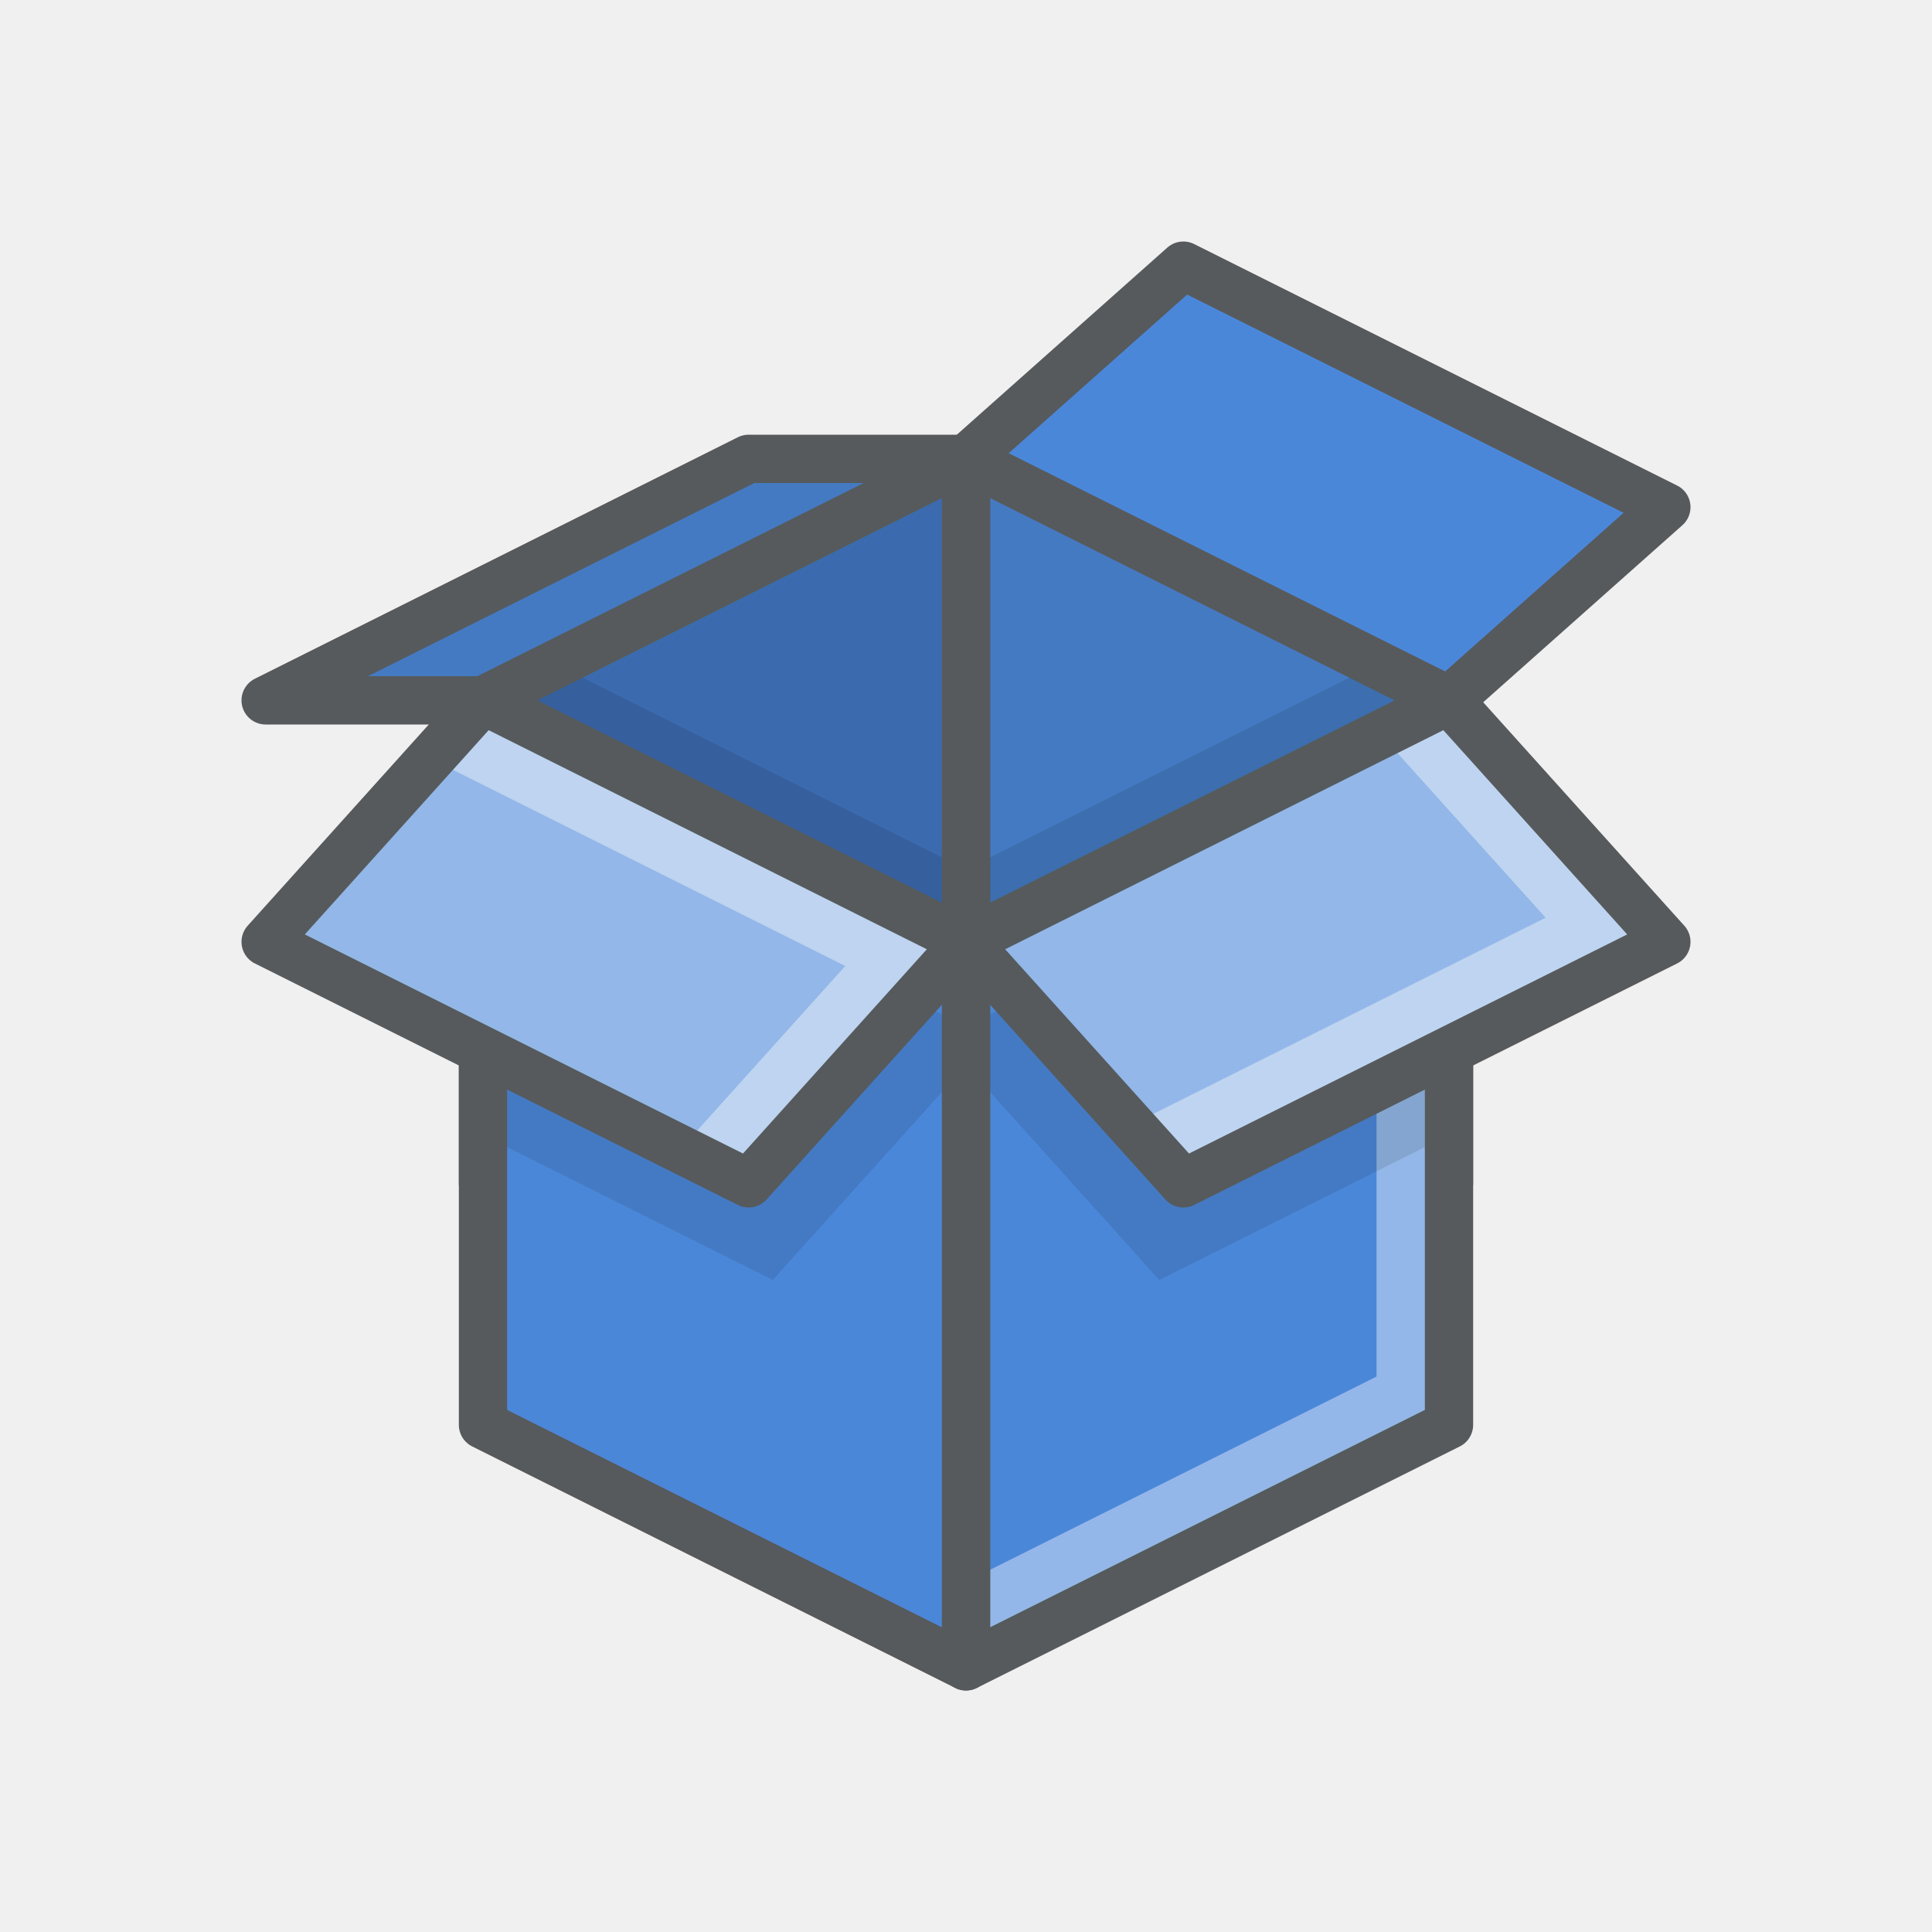
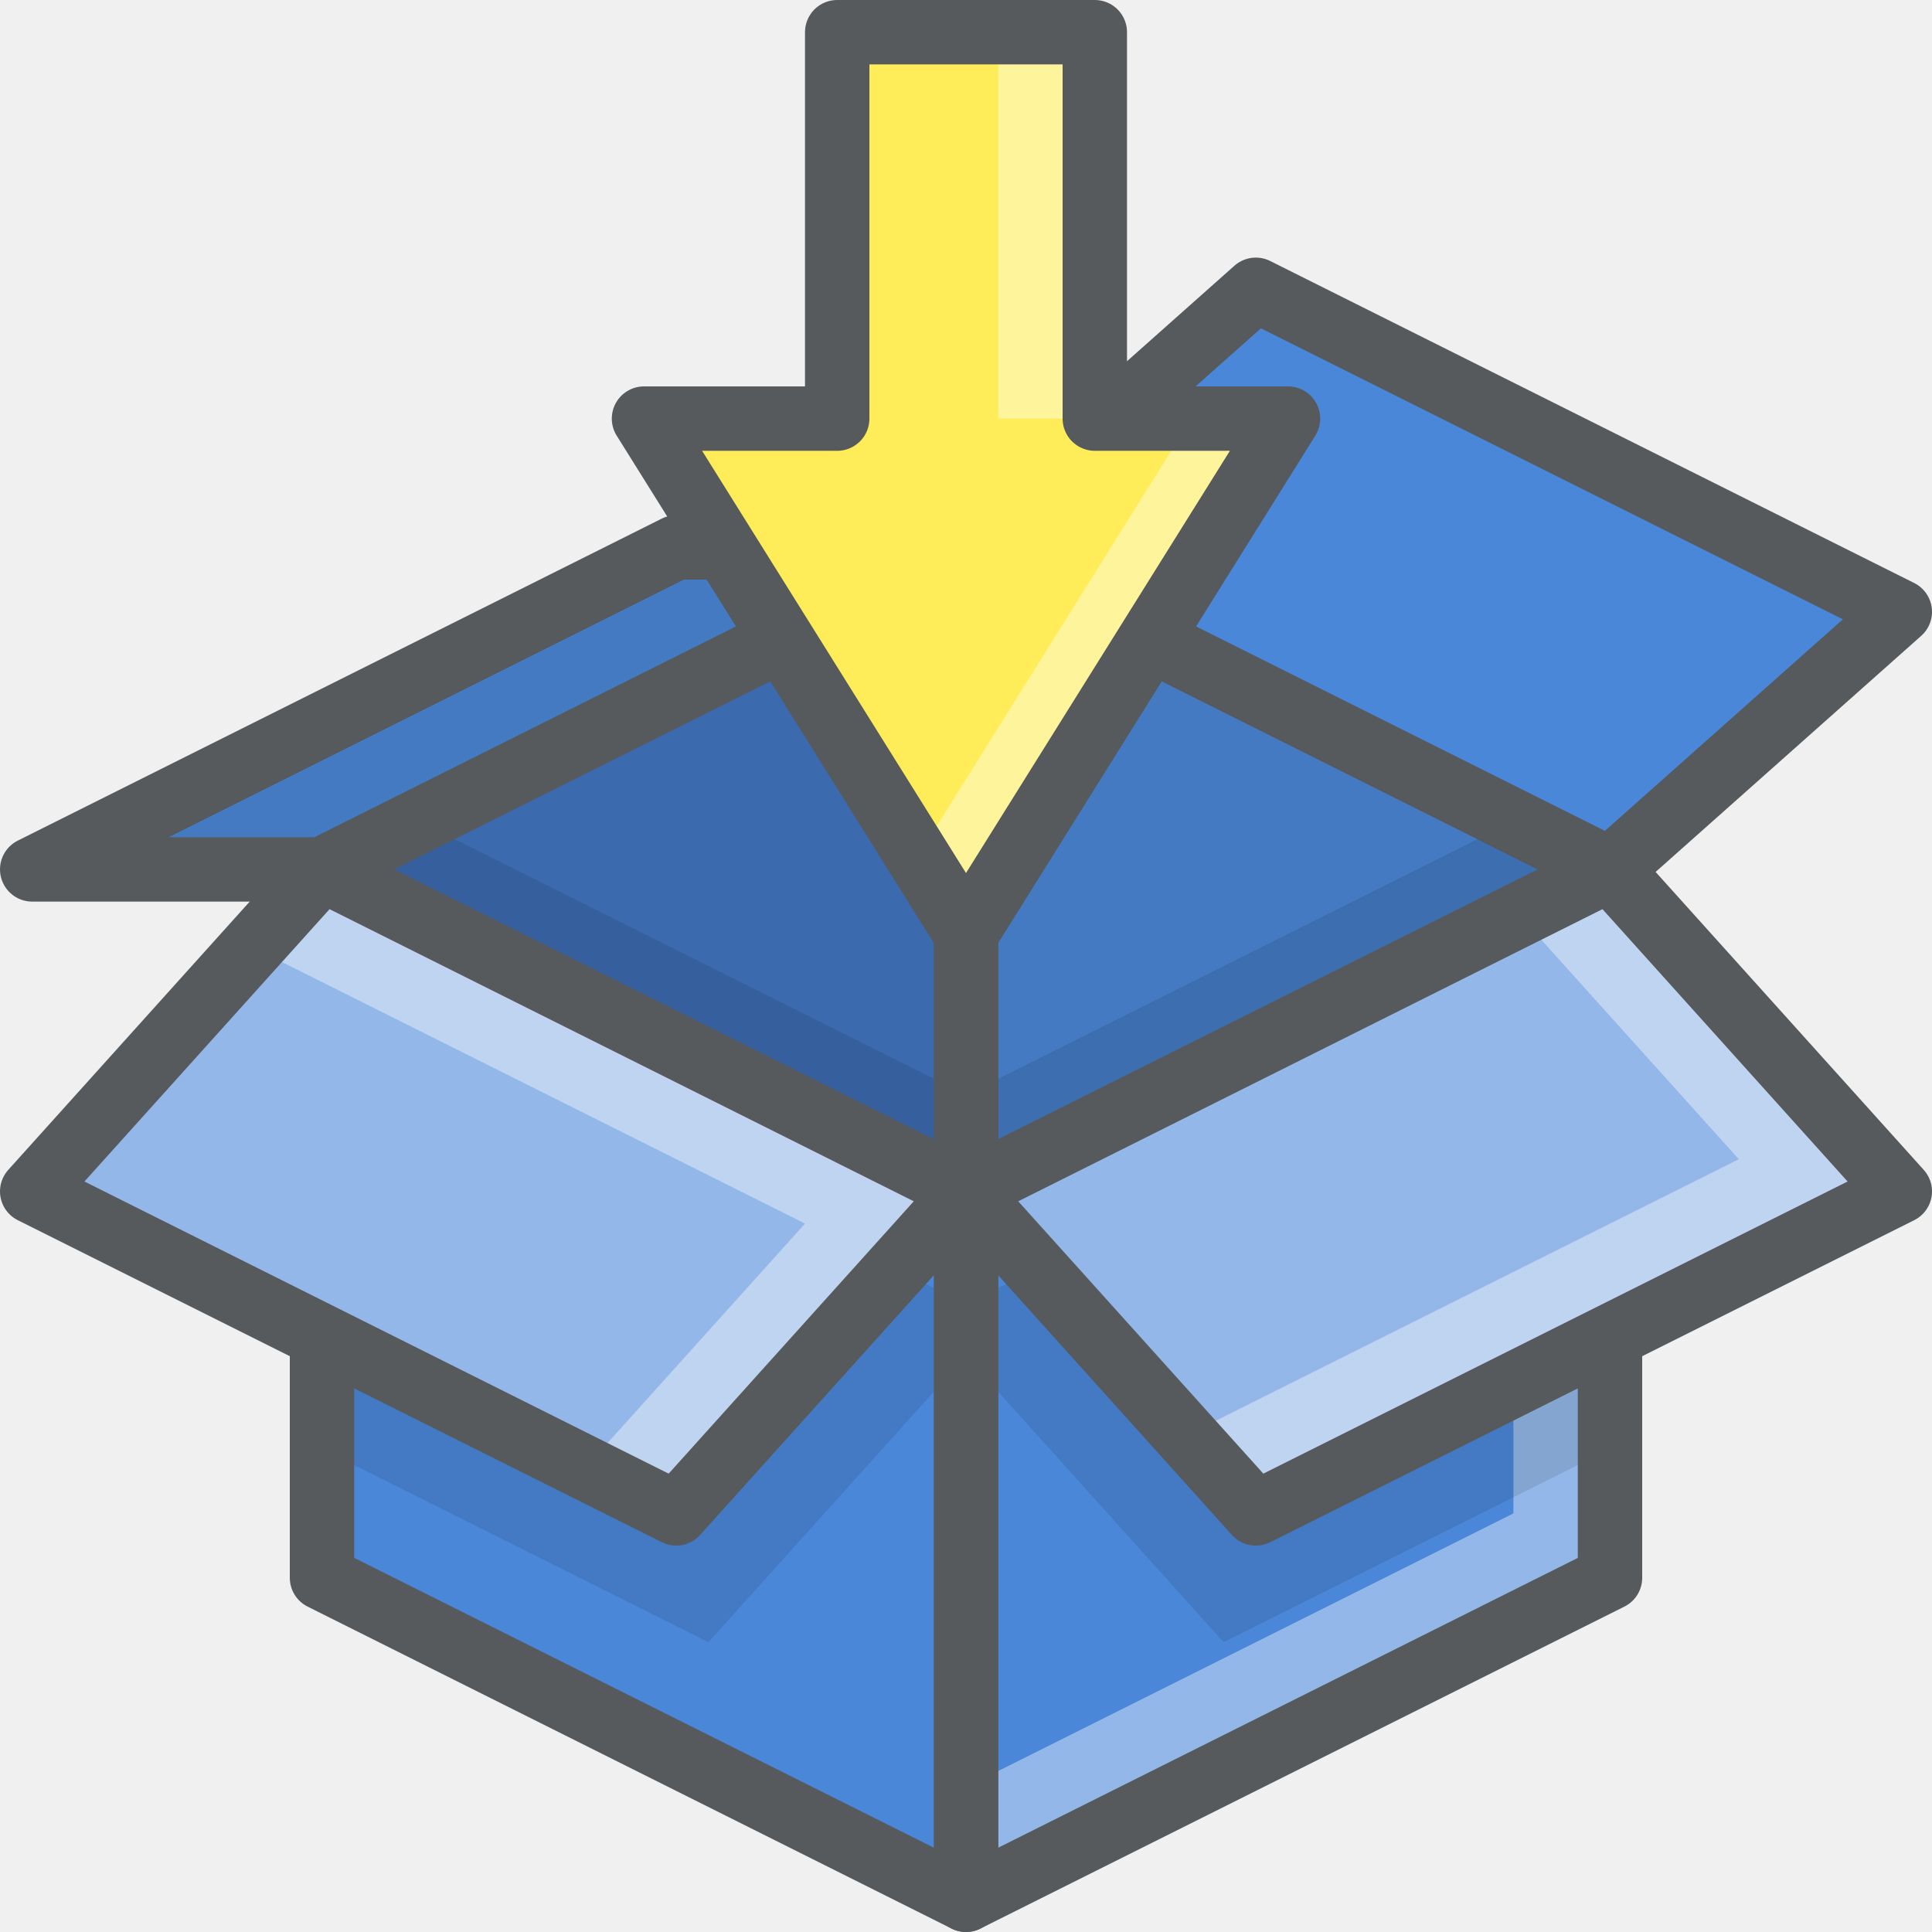
- <svg xmlns="http://www.w3.org/2000/svg" height="80" width="80" viewBox="0 0 80 80">
+ <svg xmlns="http://www.w3.org/2000/svg" height="60" width="60" viewBox="0 0 60 60">
  <g style="isolation:isolate;">
    <g>
-       <path d="M40 39l20 10V29L40 19v20z" style="fill:#447ac2;" />
-       <path d="M40 39l20 10V29L40 19v20z" style="fill:none;stroke:#565a5c;stroke-linecap:round;stroke-linejoin:round;stroke-width:2px;" />
-       <path d="M57 27.5L40 36v3l20-10-3-1.5z" style="opacity:0.1;mix-blend-mode:multiply;" />
-       <path d="M49 11l20 10-9 8-20-10 9-8z" style="fill:#4b87d9;" />
-       <path d="M49 11l20 10-9 8-20-10 9-8z" style="fill:none;stroke:#565a5c;stroke-linecap:round;stroke-linejoin:round;stroke-width:2px;" />
-       <path d="M40 69l20-10V29L40 39v30z" style="fill:#4b87d9;" />
-       <path d="M57 30.5V57l-17 8.5V69l20-10V29l-3 1.5z" style="fill:#fff;opacity:0.4;mix-blend-mode:lighten;" />
-       <path d="M40 42.5L59 33l1 1.11V47l-12 6-8-8.89V42.5z" style="opacity:0.1;mix-blend-mode:multiply;" />
-       <path d="M40 69l20-10V29L40 39v30z" style="fill:none;stroke:#565a5c;stroke-linecap:round;stroke-linejoin:round;stroke-width:2px;" />
-       <path d="M49 49l20-10-9-10-20 10 9 10z" style="fill:#92b7e8;" />
-       <path d="M60 29l-2.828 1.414L64 38l-17.172 8.586L49 49l20-10-9-10z" style="fill:#fff;opacity:0.4;mix-blend-mode:lighten;" />
-       <path d="M49 49l20-10-9-10-20 10 9 10z" style="fill:none;stroke:#565a5c;stroke-linecap:round;stroke-linejoin:round;stroke-width:2px;" />
-       <path d="M40 39L20 49V29l20-10v20z" style="fill:#3b6aae;" />
-       <path d="M23 27.5L40 36v3L20 29l3-1.5z" style="opacity:0.1;mix-blend-mode:multiply;" />
-       <path d="M40 39L20 49V29l20-10v20z" style="fill:none;stroke:#565a5c;stroke-linecap:round;stroke-linejoin:round;stroke-width:2px;" />
-       <path d="M31 19L11 29h9l20-10h-9z" style="fill:#447ac2;stroke:#565a5c;stroke-linecap:round;stroke-linejoin:round;stroke-width:2px;" />
-       <path d="M40 69L20 59V29l20 10v30z" style="fill:#4b87d9;" />
-       <path d="M40 42.5L21 33l-1 1.11V47l12 6 8-8.89V42.5z" style="opacity:0.1;mix-blend-mode:multiply;" />
-       <path d="M40 69L20 59V29l20 10v30z" style="fill:none;stroke:#565a5c;stroke-linecap:round;stroke-linejoin:round;stroke-width:2px;" />
-       <path d="M31 49L11 39l9-10 20 10-9 10z" style="fill:#92b7e8;" />
-       <path d="M20 29l-2.172 2.414L35 40l-6.828 7.586L31 49l9-10-20-10z" style="fill:#fff;opacity:0.4;mix-blend-mode:lighten;" />
-       <path d="M31 49L11 39l9-10 20 10-9 10z" style="fill:none;stroke:#565a5c;stroke-linecap:round;stroke-linejoin:round;stroke-width:2px;" />
+       <path d="M30 37l20 10V27L30 17v20z" style="fill:#447ac2;" />
+       <path d="M30 37l20 10V27L30 17v20z" style="fill:none;stroke:#565a5c;stroke-linecap:round;stroke-linejoin:round;stroke-width:2px;" />
+       <path d="M47 25.5L30 34v3l20-10-3-1.5z" style="opacity:0.1;mix-blend-mode:multiply;" />
+       <path d="M39 9l20 10-9 8-20-10 9-8z" style="fill:#4b87d9;" />
+       <path d="M39 9l20 10-9 8-20-10 9-8z" style="fill:none;stroke:#565a5c;stroke-linecap:round;stroke-linejoin:round;stroke-width:2px;" />
+       <path d="M30 59l20-10V27L30 37v22z" style="fill:#4b87d9;" />
+       <path d="M47 28.5V47l-17 8.5V59l20-10V27l-3 1.5z" style="fill:#fff;opacity:0.4;mix-blend-mode:lighten;" />
+       <path d="M30 40.5L49 31l1 1.11V45l-12 6-8-8.89V40.5z" style="opacity:0.1;mix-blend-mode:multiply;" />
+       <path d="M30 59l20-10V27L30 37v22z" style="fill:none;stroke:#565a5c;stroke-linecap:round;stroke-linejoin:round;stroke-width:2px;" />
+       <path d="M39 47l20-10-9-10-20 10 9 10z" style="fill:#92b7e8;" />
+       <path d="M50 27l-2.828 1.414L54 36l-17.172 8.586L39 47l20-10-9-10z" style="fill:#fff;opacity:0.4;mix-blend-mode:lighten;" />
+       <path d="M39 47l20-10-9-10-20 10 9 10z" style="fill:none;stroke:#565a5c;stroke-linecap:round;stroke-linejoin:round;stroke-width:2px;" />
+       <path d="M30 37L10 47V27l20-10v20z" style="fill:#3b6aae;" />
+       <path d="M13 25.5L30 34v3L10 27l3-1.5z" style="opacity:0.1;mix-blend-mode:multiply;" />
+       <path d="M30 37L10 47V27l20-10v20z" style="fill:none;stroke:#565a5c;stroke-linecap:round;stroke-linejoin:round;stroke-width:2px;" />
+       <path d="M21 17L1 27h9l20-10h-9z" style="fill:#447ac2;stroke:#565a5c;stroke-linecap:round;stroke-linejoin:round;stroke-width:2px;" />
+       <path d="M30 59L10 49V27l20 10v22z" style="fill:#4b87d9;" />
+       <path d="M30 40.5L11 31l-1 1.11V45l12 6 8-8.89V40.5z" style="opacity:0.1;mix-blend-mode:multiply;" />
+       <path d="M30 59L10 49V27l20 10v22z" style="fill:none;stroke:#565a5c;stroke-linecap:round;stroke-linejoin:round;stroke-width:2px;" />
+       <path d="M21 47L1 37l9-10 20 10-9 10z" style="fill:#92b7e8;" />
+       <path d="M10 27l-2.172 2.414L25 38l-6.828 7.586L21 47l9-10-20-10z" style="fill:#fff;opacity:0.4;mix-blend-mode:lighten;" />
+       <path d="M21 47L1 37l9-10 20 10-9 10z" style="fill:none;stroke:#565a5c;stroke-linecap:round;stroke-linejoin:round;stroke-width:2px;" />
+       <path d="M26 1v12h-6l5 8 5 8 5-8 5-8h-6V1h-8z" style="fill:#feed58;" />
+       <g style="opacity:0.4;mix-blend-mode:lighten;">
+         <path d="M37 13l-5 8-3.5 5.6L30 29l5-8 5-8h-3zM31 1h3v12h-3z" style="fill:#fff;" />
+       </g>
+       <path d="M26 1v12h-6l5 8 5 8 5-8 5-8h-6V1h-8z" style="fill:none;stroke:#565a5c;stroke-linecap:round;stroke-linejoin:round;stroke-width:2px;" />
    </g>
  </g>
</svg>
